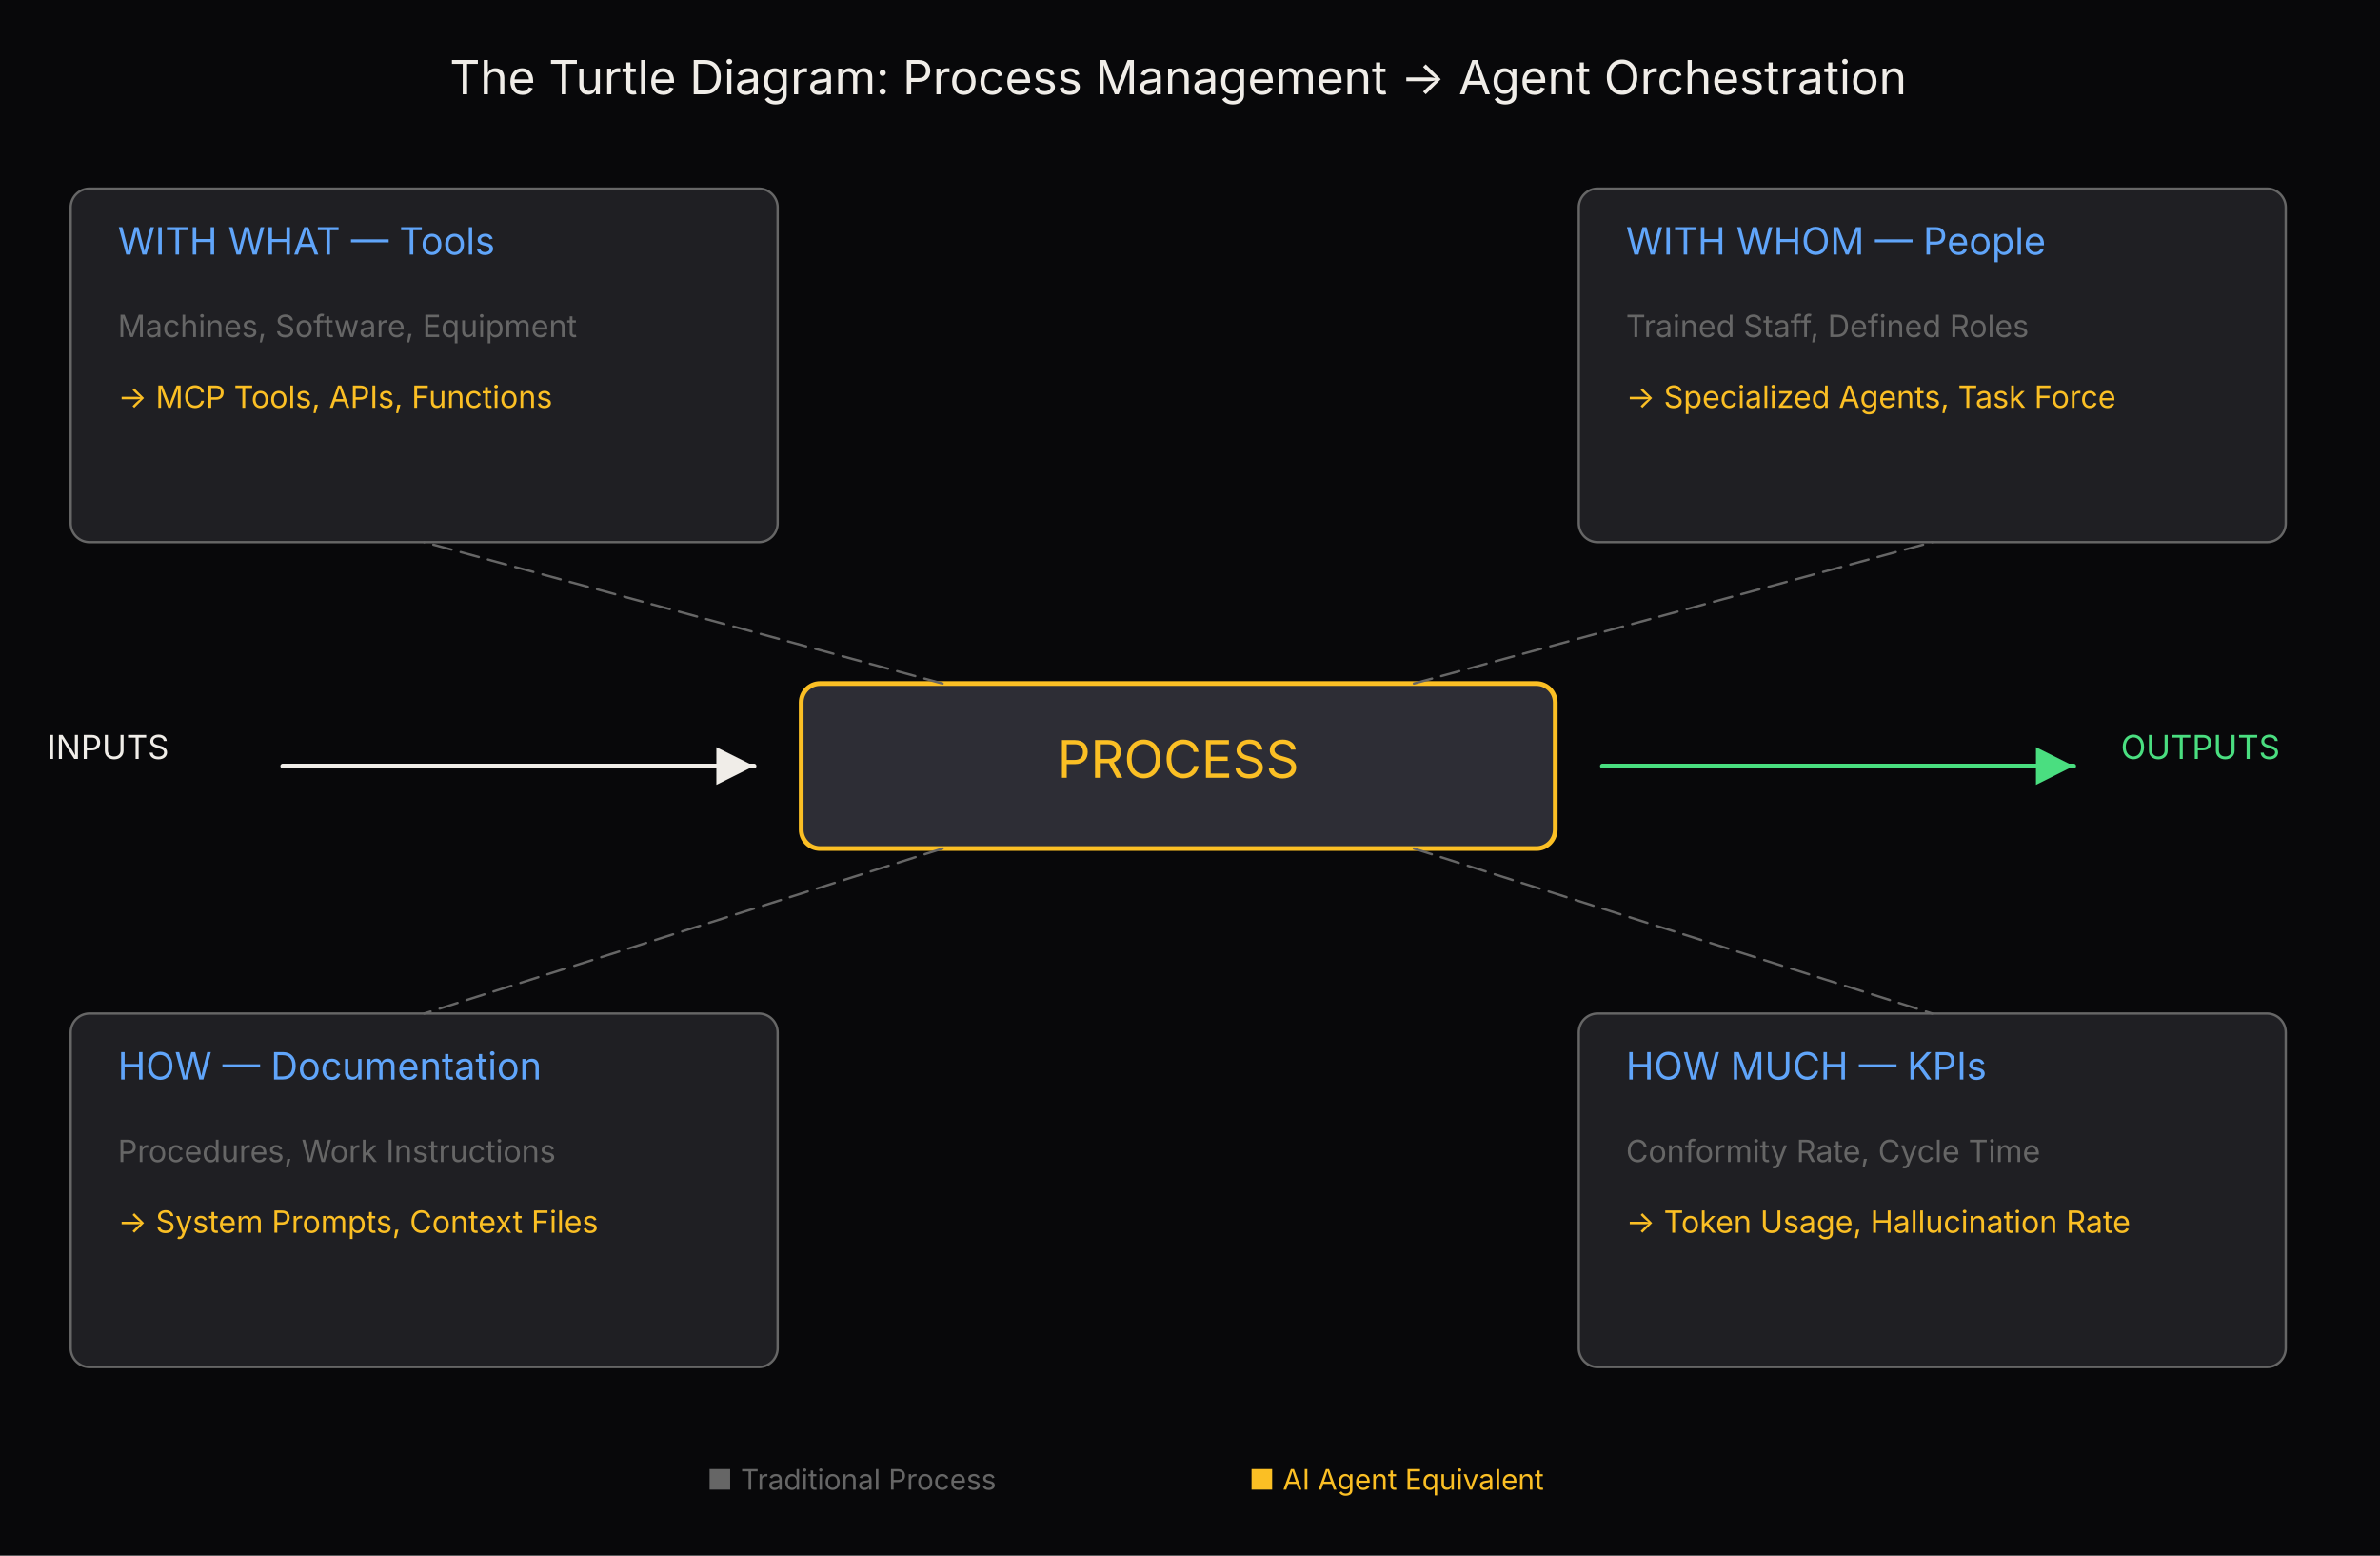
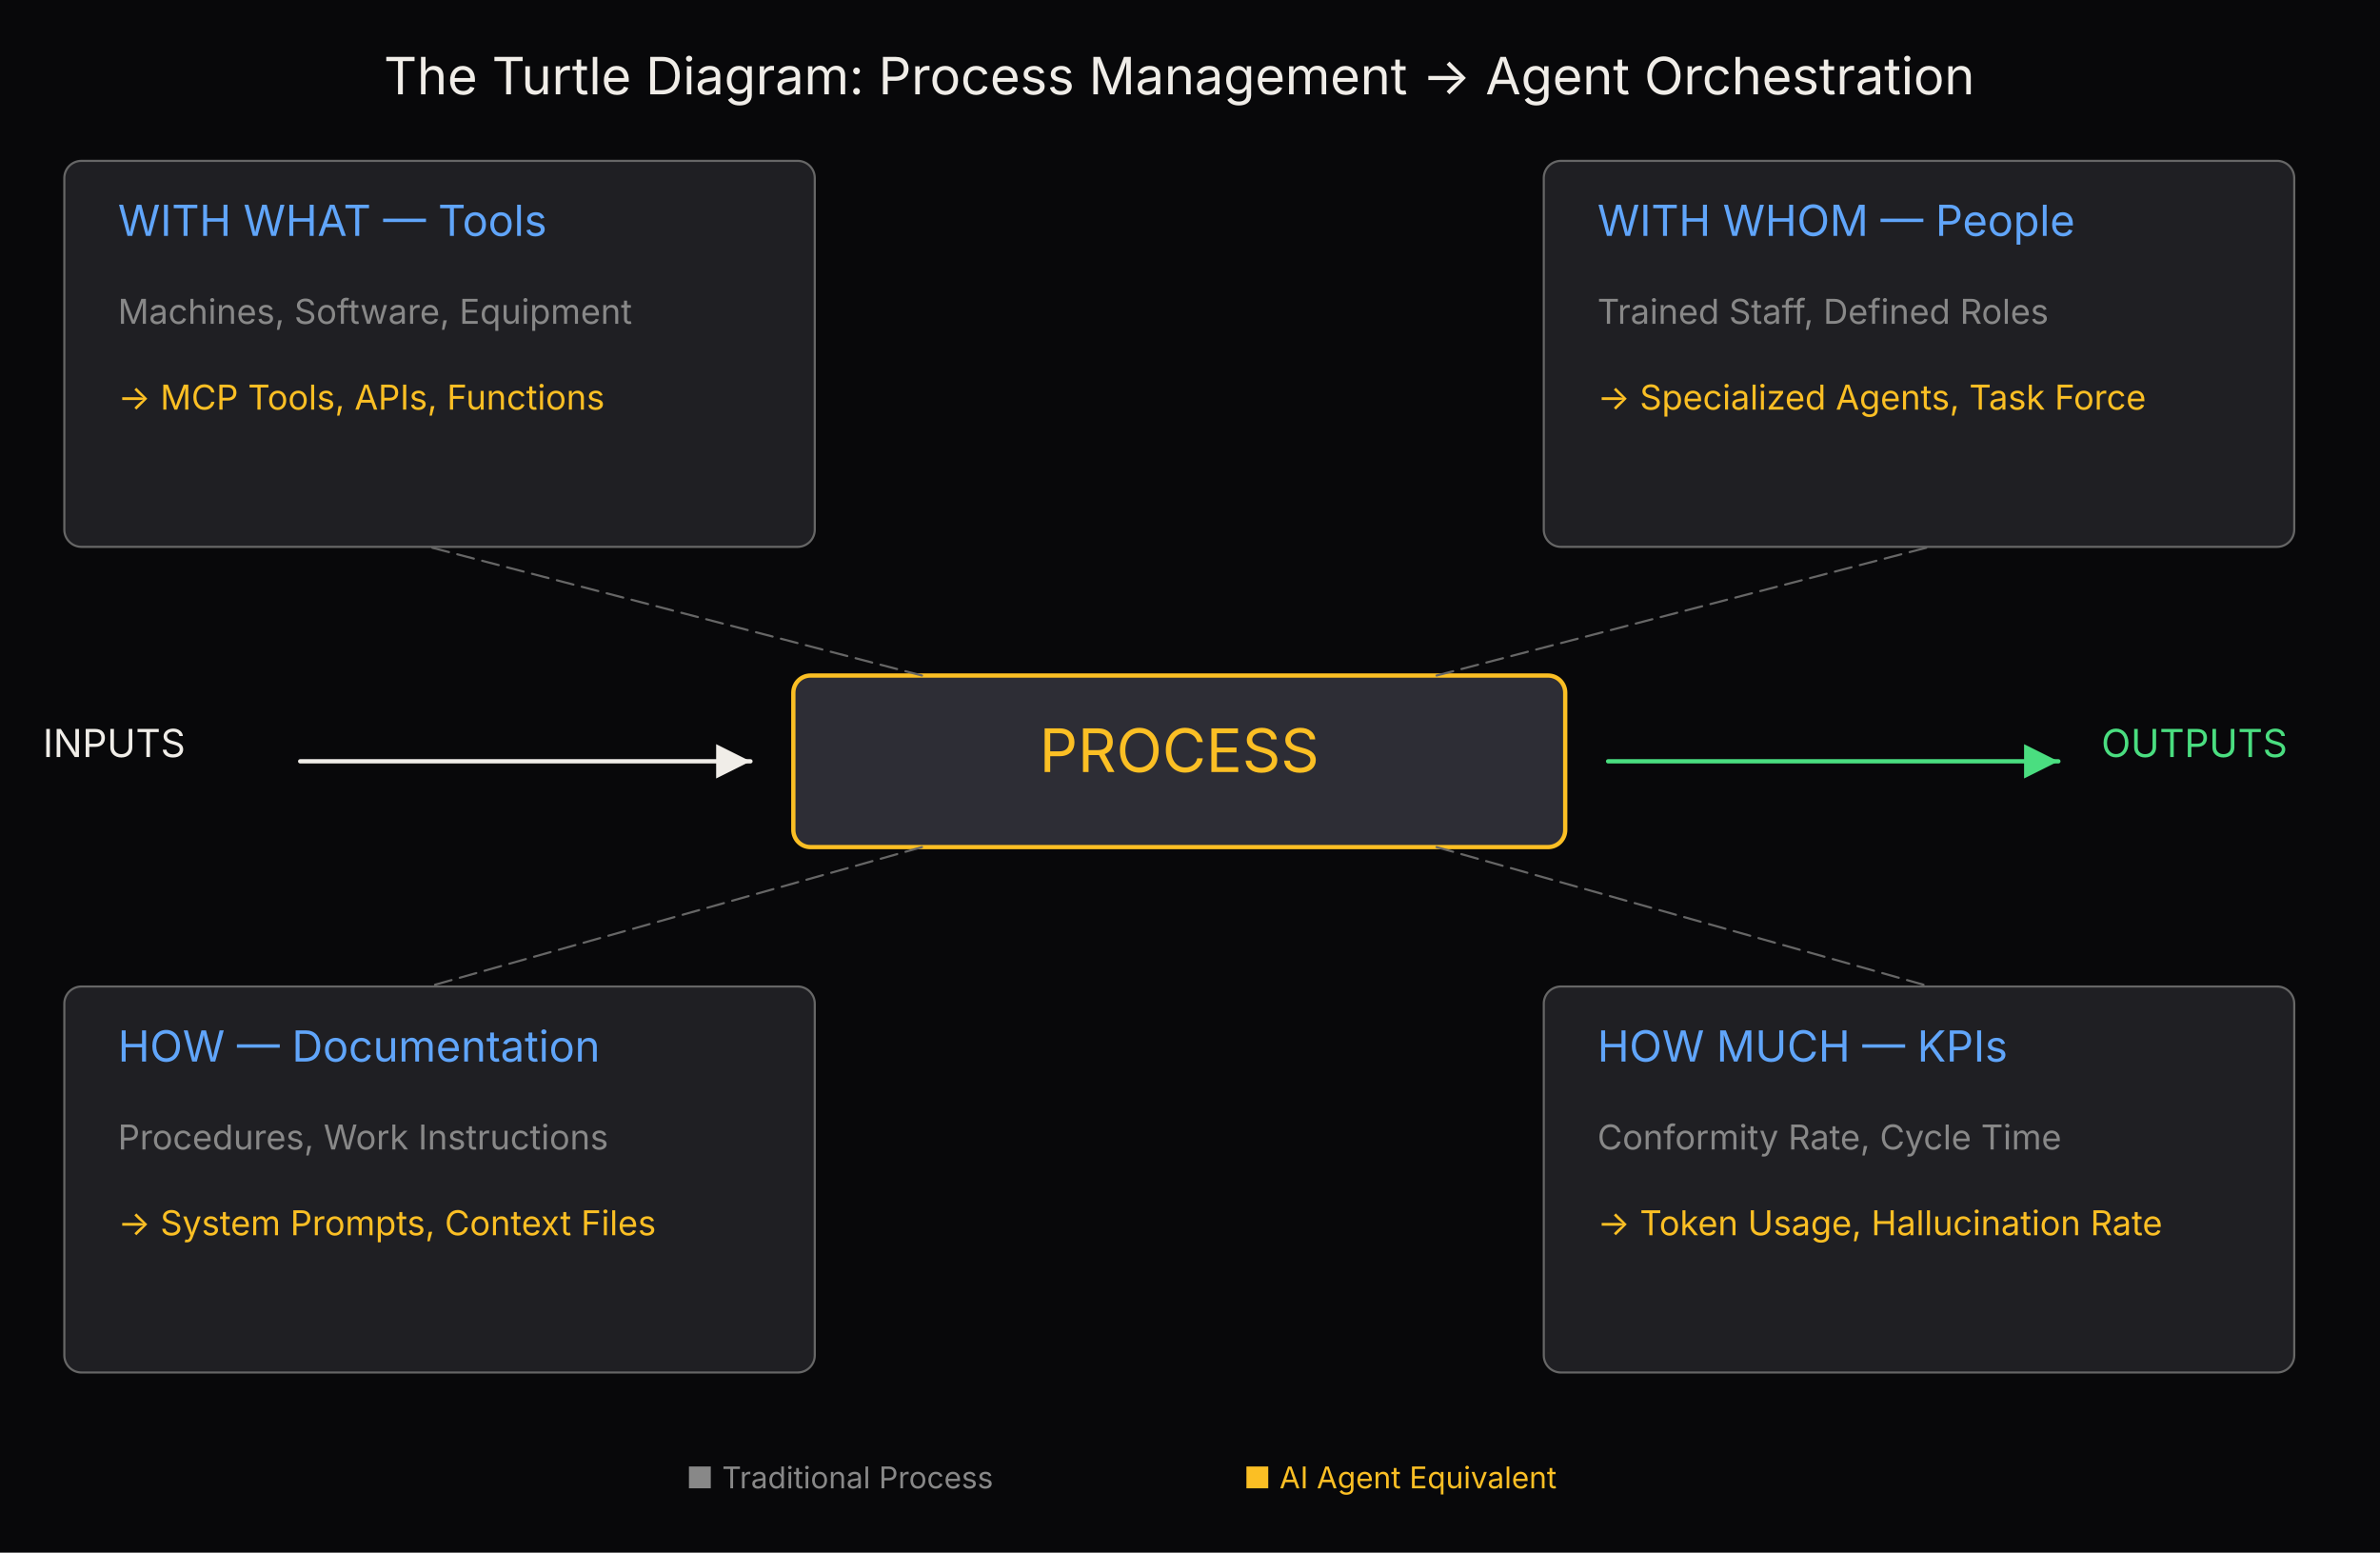
- <svg xmlns="http://www.w3.org/2000/svg" viewBox="0 0 1010 660" width="1010" height="660">
+ <svg xmlns="http://www.w3.org/2000/svg" viewBox="0 0 1110 724" width="1110" height="724">
  <defs>
    <marker id="ah-f0ede8" viewBox="0 0 10 10" refX="10" refY="5" markerWidth="8" markerHeight="8" orient="auto-start-reverse">
      <path d="M0,0 L10,5 L0,10 Z" fill="#f0ede8" />
    </marker>
    <marker id="ah-4ade80" viewBox="0 0 10 10" refX="10" refY="5" markerWidth="8" markerHeight="8" orient="auto-start-reverse">
      <path d="M0,0 L10,5 L0,10 Z" fill="#4ade80" />
    </marker>
  </defs>
-   <rect x="0" y="0" width="1010" height="660" fill="#08080a" />
-   <text x="500" y="40" font-family="&quot;Inter&quot;, &quot;Segoe UI&quot;, system-ui, -apple-system, sans-serif" font-size="20" fill="#f0ede8" text-anchor="middle">The Turtle Diagram: Process Management → Agent Orchestration</text>
-   <rect x="340" y="290" width="320" height="70" rx="8" fill="#2d2d35" stroke="#fbbf24" stroke-width="2" />
-   <text x="500" y="330" font-family="&quot;Inter&quot;, &quot;Segoe UI&quot;, system-ui, -apple-system, sans-serif" font-size="22" fill="#fbbf24" text-anchor="middle">PROCESS</text>
-   <rect x="30" y="80" width="300" height="150" rx="8" fill="#1f1f23" stroke="#666666" stroke-width="1" />
-   <text x="50" y="108" font-family="&quot;Inter&quot;, &quot;Segoe UI&quot;, system-ui, -apple-system, sans-serif" font-size="16" fill="#60a5fa" text-anchor="start">WITH WHAT — Tools</text>
-   <text x="50" y="143" font-family="&quot;Inter&quot;, &quot;Segoe UI&quot;, system-ui, -apple-system, sans-serif" font-size="13" fill="#666666" text-anchor="start">Machines, Software, Equipment</text>
-   <text x="50" y="173" font-family="&quot;Inter&quot;, &quot;Segoe UI&quot;, system-ui, -apple-system, sans-serif" font-size="13" fill="#fbbf24" text-anchor="start">→ MCP Tools, APIs, Functions</text>
-   <rect x="670" y="80" width="300" height="150" rx="8" fill="#1f1f23" stroke="#666666" stroke-width="1" />
-   <text x="690" y="108" font-family="&quot;Inter&quot;, &quot;Segoe UI&quot;, system-ui, -apple-system, sans-serif" font-size="16" fill="#60a5fa" text-anchor="start">WITH WHOM — People</text>
-   <text x="690" y="143" font-family="&quot;Inter&quot;, &quot;Segoe UI&quot;, system-ui, -apple-system, sans-serif" font-size="13" fill="#666666" text-anchor="start">Trained Staff, Defined Roles</text>
-   <text x="690" y="173" font-family="&quot;Inter&quot;, &quot;Segoe UI&quot;, system-ui, -apple-system, sans-serif" font-size="13" fill="#fbbf24" text-anchor="start">→ Specialized Agents, Task Force</text>
-   <rect x="30" y="430" width="300" height="150" rx="8" fill="#1f1f23" stroke="#666666" stroke-width="1" />
-   <text x="50" y="458" font-family="&quot;Inter&quot;, &quot;Segoe UI&quot;, system-ui, -apple-system, sans-serif" font-size="16" fill="#60a5fa" text-anchor="start">HOW — Documentation</text>
-   <text x="50" y="493" font-family="&quot;Inter&quot;, &quot;Segoe UI&quot;, system-ui, -apple-system, sans-serif" font-size="13" fill="#666666" text-anchor="start">Procedures, Work Instructions</text>
-   <text x="50" y="523" font-family="&quot;Inter&quot;, &quot;Segoe UI&quot;, system-ui, -apple-system, sans-serif" font-size="13" fill="#fbbf24" text-anchor="start">→ System Prompts, Context Files</text>
-   <rect x="670" y="430" width="300" height="150" rx="8" fill="#1f1f23" stroke="#666666" stroke-width="1" />
-   <text x="690" y="458" font-family="&quot;Inter&quot;, &quot;Segoe UI&quot;, system-ui, -apple-system, sans-serif" font-size="16" fill="#60a5fa" text-anchor="start">HOW MUCH — KPIs</text>
-   <text x="690" y="493" font-family="&quot;Inter&quot;, &quot;Segoe UI&quot;, system-ui, -apple-system, sans-serif" font-size="13" fill="#666666" text-anchor="start">Conformity Rate, Cycle Time</text>
-   <text x="690" y="523" font-family="&quot;Inter&quot;, &quot;Segoe UI&quot;, system-ui, -apple-system, sans-serif" font-size="13" fill="#fbbf24" text-anchor="start">→ Token Usage, Hallucination Rate</text>
-   <text x="20" y="322" font-family="&quot;Inter&quot;, &quot;Segoe UI&quot;, system-ui, -apple-system, sans-serif" font-size="14" fill="#f0ede8" text-anchor="start">INPUTS</text>
-   <path d="M120 325 L320 325" fill="none" stroke="#f0ede8" stroke-width="2" stroke-linejoin="round" stroke-linecap="round" marker-end="url(#ah-f0ede8)" />
-   <path d="M680 325 L880 325" fill="none" stroke="#4ade80" stroke-width="2" stroke-linejoin="round" stroke-linecap="round" marker-end="url(#ah-4ade80)" />
-   <text x="900" y="322" font-family="&quot;Inter&quot;, &quot;Segoe UI&quot;, system-ui, -apple-system, sans-serif" font-size="14" fill="#4ade80" text-anchor="start">OUTPUTS</text>
-   <path d="M400 290 L180 230" fill="none" stroke="#666666" stroke-width="1" stroke-dasharray="8 4" stroke-linejoin="round" stroke-linecap="round" />
-   <path d="M600 290 L820 230" fill="none" stroke="#666666" stroke-width="1" stroke-dasharray="8 4" stroke-linejoin="round" stroke-linecap="round" />
-   <path d="M400 360 L180 430" fill="none" stroke="#666666" stroke-width="1" stroke-dasharray="8 4" stroke-linejoin="round" stroke-linecap="round" />
-   <path d="M600 360 L820 430" fill="none" stroke="#666666" stroke-width="1" stroke-dasharray="8 4" stroke-linejoin="round" stroke-linecap="round" />
-   <text x="300" y="632" font-family="&quot;Inter&quot;, &quot;Segoe UI&quot;, system-ui, -apple-system, sans-serif" font-size="12" fill="#666666" text-anchor="start">■ Traditional Process</text>
-   <text x="530" y="632" font-family="&quot;Inter&quot;, &quot;Segoe UI&quot;, system-ui, -apple-system, sans-serif" font-size="12" fill="#fbbf24" text-anchor="start">■ AI Agent Equivalent</text>
+   <rect x="0" y="0" width="1110" height="724" fill="#08080a" />
+   <text x="550" y="44" font-family="&quot;Inter&quot;, &quot;Segoe UI&quot;, system-ui, -apple-system, sans-serif" font-size="24" fill="#f0ede8" text-anchor="middle">The Turtle Diagram: Process Management → Agent Orchestration</text>
+   <rect x="370" y="315" width="360" height="80" rx="8" fill="#2d2d35" stroke="#fbbf24" stroke-width="2" />
+   <text x="550" y="360" font-family="&quot;Inter&quot;, &quot;Segoe UI&quot;, system-ui, -apple-system, sans-serif" font-size="28" fill="#fbbf24" text-anchor="middle">PROCESS</text>
+   <rect x="30" y="75" width="350" height="180" rx="8" fill="#1f1f23" stroke="#666666" stroke-width="1" />
+   <text x="55" y="110" font-family="&quot;Inter&quot;, &quot;Segoe UI&quot;, system-ui, -apple-system, sans-serif" font-size="20" fill="#60a5fa" text-anchor="start">WITH WHAT — Tools</text>
+   <text x="55" y="151" font-family="&quot;Inter&quot;, &quot;Segoe UI&quot;, system-ui, -apple-system, sans-serif" font-size="16" fill="#888888" text-anchor="start">Machines, Software, Equipment</text>
+   <text x="55" y="191" font-family="&quot;Inter&quot;, &quot;Segoe UI&quot;, system-ui, -apple-system, sans-serif" font-size="16" fill="#fbbf24" text-anchor="start">→ MCP Tools, APIs, Functions</text>
+   <rect x="720" y="75" width="350" height="180" rx="8" fill="#1f1f23" stroke="#666666" stroke-width="1" />
+   <text x="745" y="110" font-family="&quot;Inter&quot;, &quot;Segoe UI&quot;, system-ui, -apple-system, sans-serif" font-size="20" fill="#60a5fa" text-anchor="start">WITH WHOM — People</text>
+   <text x="745" y="151" font-family="&quot;Inter&quot;, &quot;Segoe UI&quot;, system-ui, -apple-system, sans-serif" font-size="16" fill="#888888" text-anchor="start">Trained Staff, Defined Roles</text>
+   <text x="745" y="191" font-family="&quot;Inter&quot;, &quot;Segoe UI&quot;, system-ui, -apple-system, sans-serif" font-size="16" fill="#fbbf24" text-anchor="start">→ Specialized Agents, Task Force</text>
+   <rect x="30" y="460" width="350" height="180" rx="8" fill="#1f1f23" stroke="#666666" stroke-width="1" />
+   <text x="55" y="495" font-family="&quot;Inter&quot;, &quot;Segoe UI&quot;, system-ui, -apple-system, sans-serif" font-size="20" fill="#60a5fa" text-anchor="start">HOW — Documentation</text>
+   <text x="55" y="536" font-family="&quot;Inter&quot;, &quot;Segoe UI&quot;, system-ui, -apple-system, sans-serif" font-size="16" fill="#888888" text-anchor="start">Procedures, Work Instructions</text>
+   <text x="55" y="576" font-family="&quot;Inter&quot;, &quot;Segoe UI&quot;, system-ui, -apple-system, sans-serif" font-size="16" fill="#fbbf24" text-anchor="start">→ System Prompts, Context Files</text>
+   <rect x="720" y="460" width="350" height="180" rx="8" fill="#1f1f23" stroke="#666666" stroke-width="1" />
+   <text x="745" y="495" font-family="&quot;Inter&quot;, &quot;Segoe UI&quot;, system-ui, -apple-system, sans-serif" font-size="20" fill="#60a5fa" text-anchor="start">HOW MUCH — KPIs</text>
+   <text x="745" y="536" font-family="&quot;Inter&quot;, &quot;Segoe UI&quot;, system-ui, -apple-system, sans-serif" font-size="16" fill="#888888" text-anchor="start">Conformity Rate, Cycle Time</text>
+   <text x="745" y="576" font-family="&quot;Inter&quot;, &quot;Segoe UI&quot;, system-ui, -apple-system, sans-serif" font-size="16" fill="#fbbf24" text-anchor="start">→ Token Usage, Hallucination Rate</text>
+   <text x="20" y="353" font-family="&quot;Inter&quot;, &quot;Segoe UI&quot;, system-ui, -apple-system, sans-serif" font-size="18" fill="#f0ede8" text-anchor="start">INPUTS</text>
+   <path d="M140 355 L350 355" fill="none" stroke="#f0ede8" stroke-width="2" stroke-linejoin="round" stroke-linecap="round" marker-end="url(#ah-f0ede8)" />
+   <path d="M750 355 L960 355" fill="none" stroke="#4ade80" stroke-width="2" stroke-linejoin="round" stroke-linecap="round" marker-end="url(#ah-4ade80)" />
+   <text x="980" y="353" font-family="&quot;Inter&quot;, &quot;Segoe UI&quot;, system-ui, -apple-system, sans-serif" font-size="18" fill="#4ade80" text-anchor="start">OUTPUTS</text>
+   <path d="M430 315 L200 255" fill="none" stroke="#666666" stroke-width="1" stroke-dasharray="8 4" stroke-linejoin="round" stroke-linecap="round" />
+   <path d="M670 315 L900 255" fill="none" stroke="#666666" stroke-width="1" stroke-dasharray="8 4" stroke-linejoin="round" stroke-linecap="round" />
+   <path d="M430 395 L200 460" fill="none" stroke="#666666" stroke-width="1" stroke-dasharray="8 4" stroke-linejoin="round" stroke-linecap="round" />
+   <path d="M670 395 L900 460" fill="none" stroke="#666666" stroke-width="1" stroke-dasharray="8 4" stroke-linejoin="round" stroke-linecap="round" />
+   <text x="320" y="694" font-family="&quot;Inter&quot;, &quot;Segoe UI&quot;, system-ui, -apple-system, sans-serif" font-size="14" fill="#888888" text-anchor="start">■ Traditional Process</text>
+   <text x="580" y="694" font-family="&quot;Inter&quot;, &quot;Segoe UI&quot;, system-ui, -apple-system, sans-serif" font-size="14" fill="#fbbf24" text-anchor="start">■ AI Agent Equivalent</text>
</svg>
